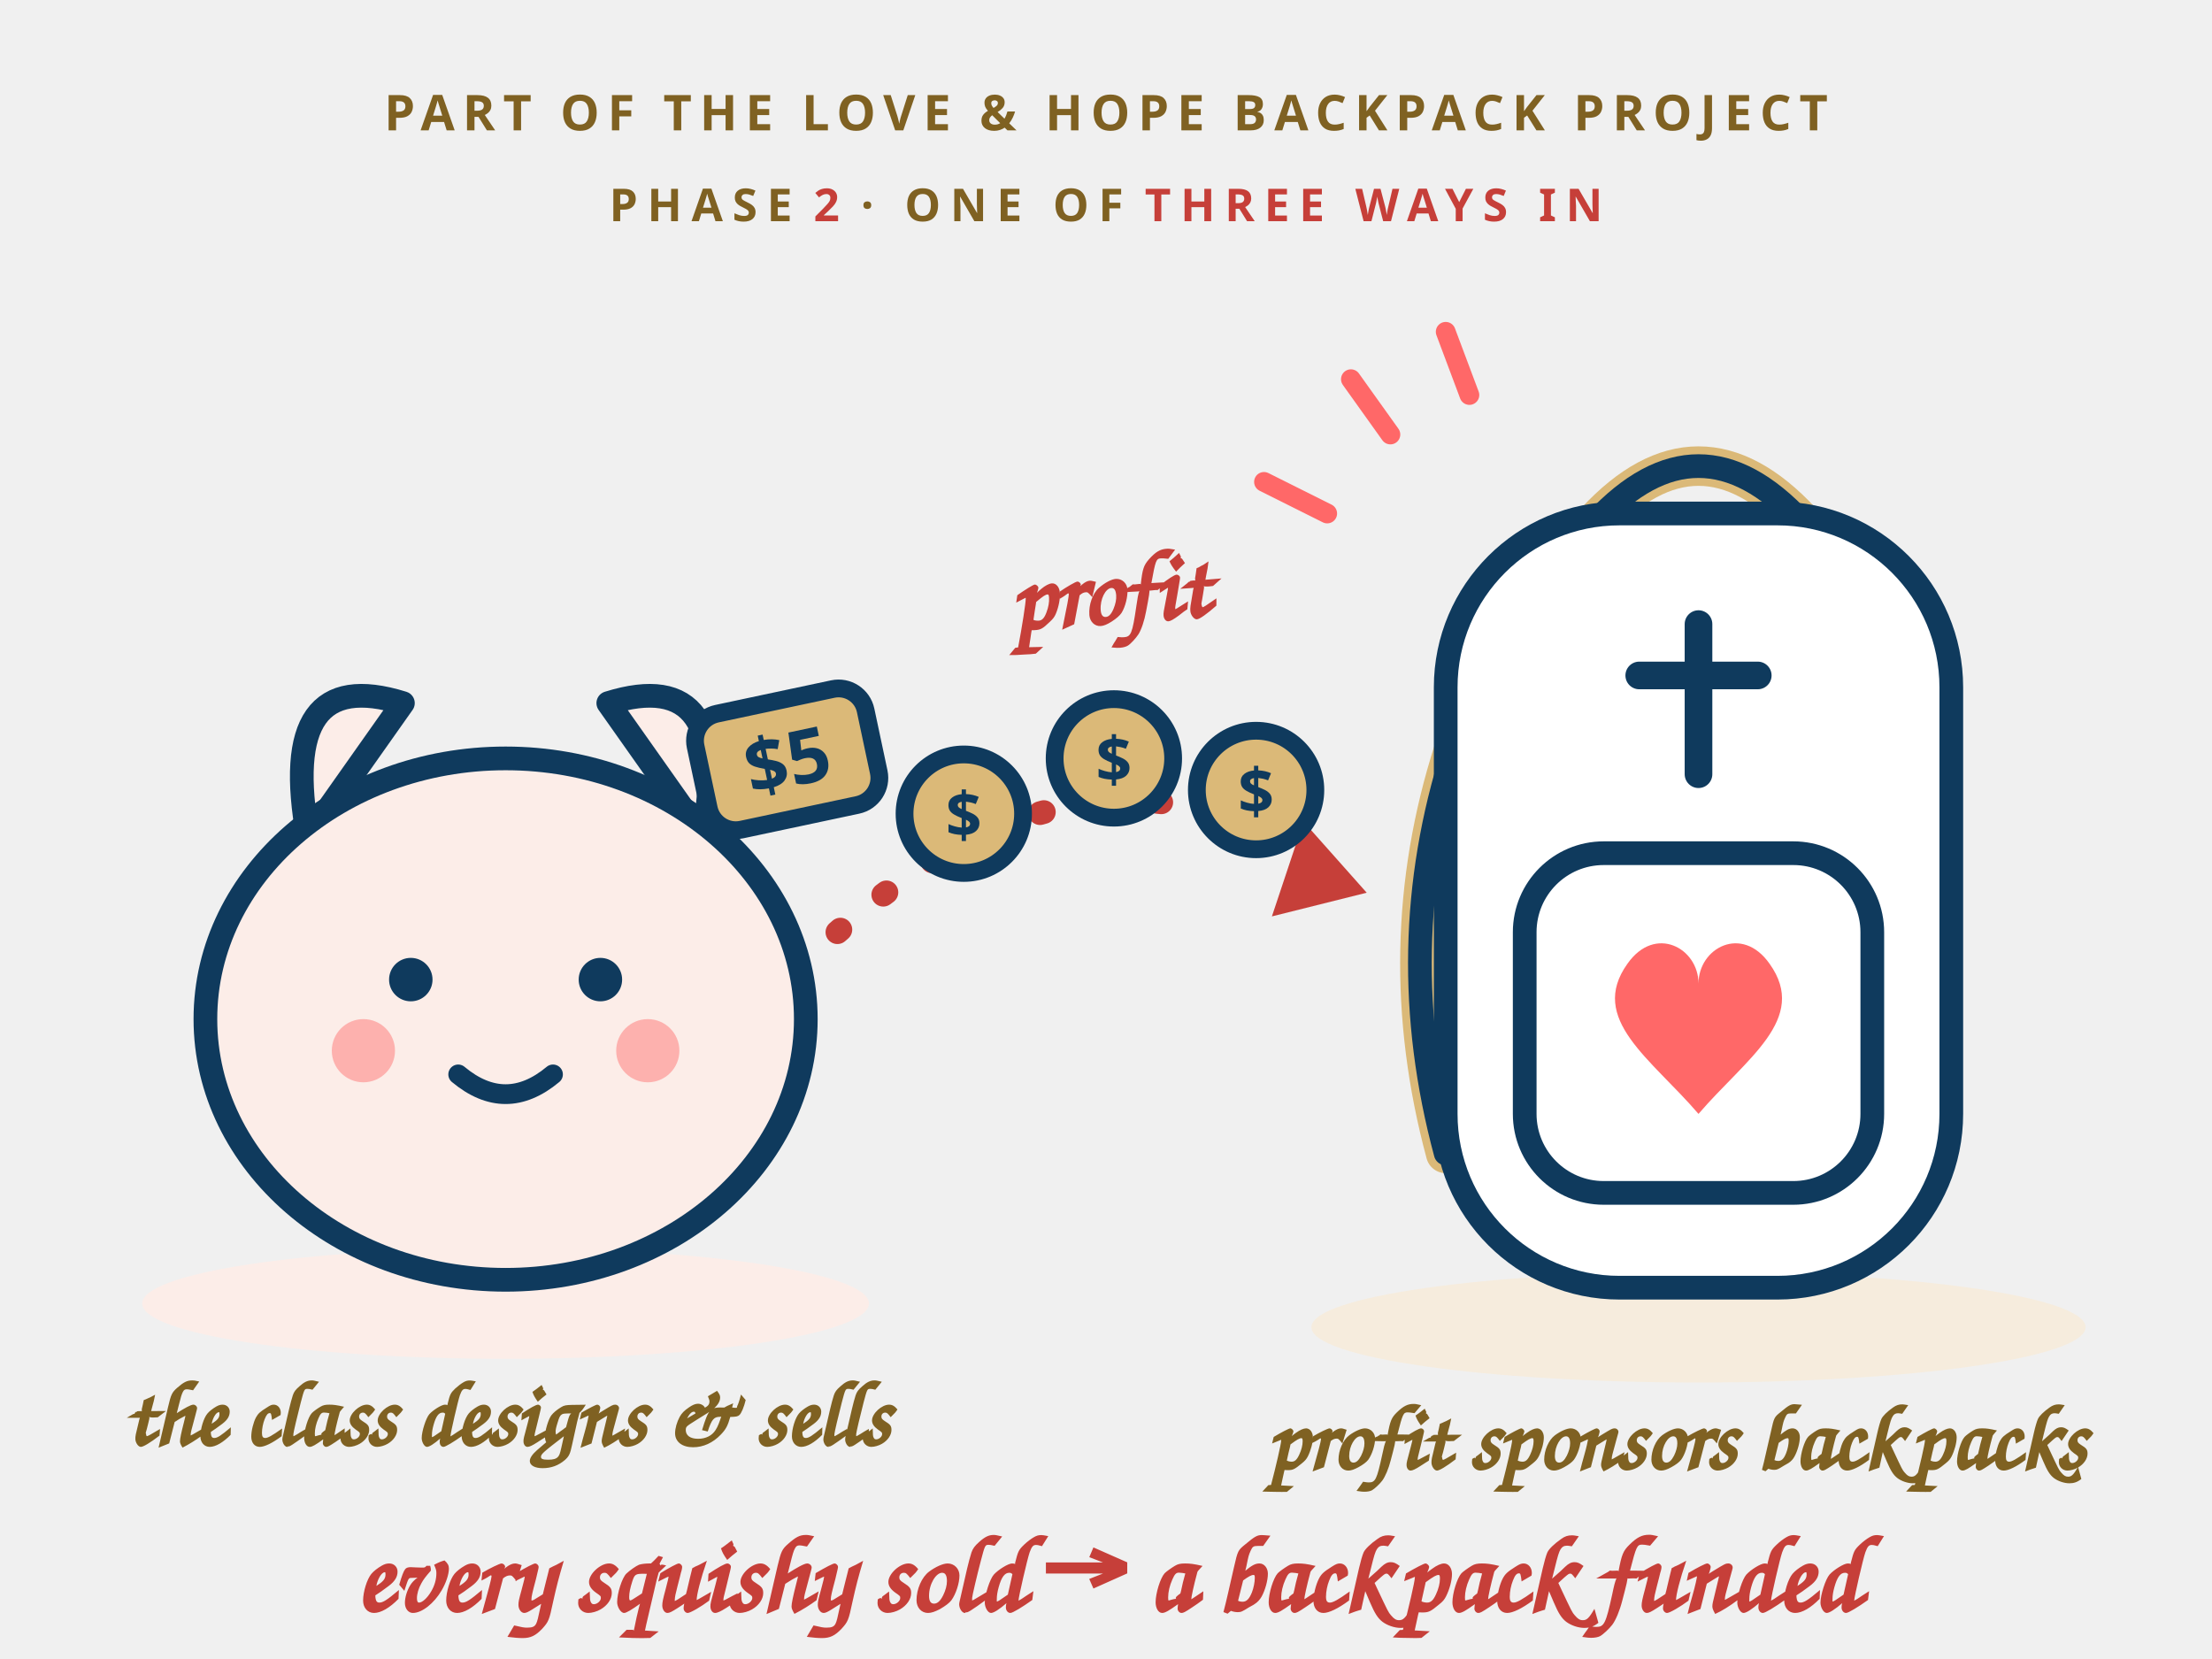
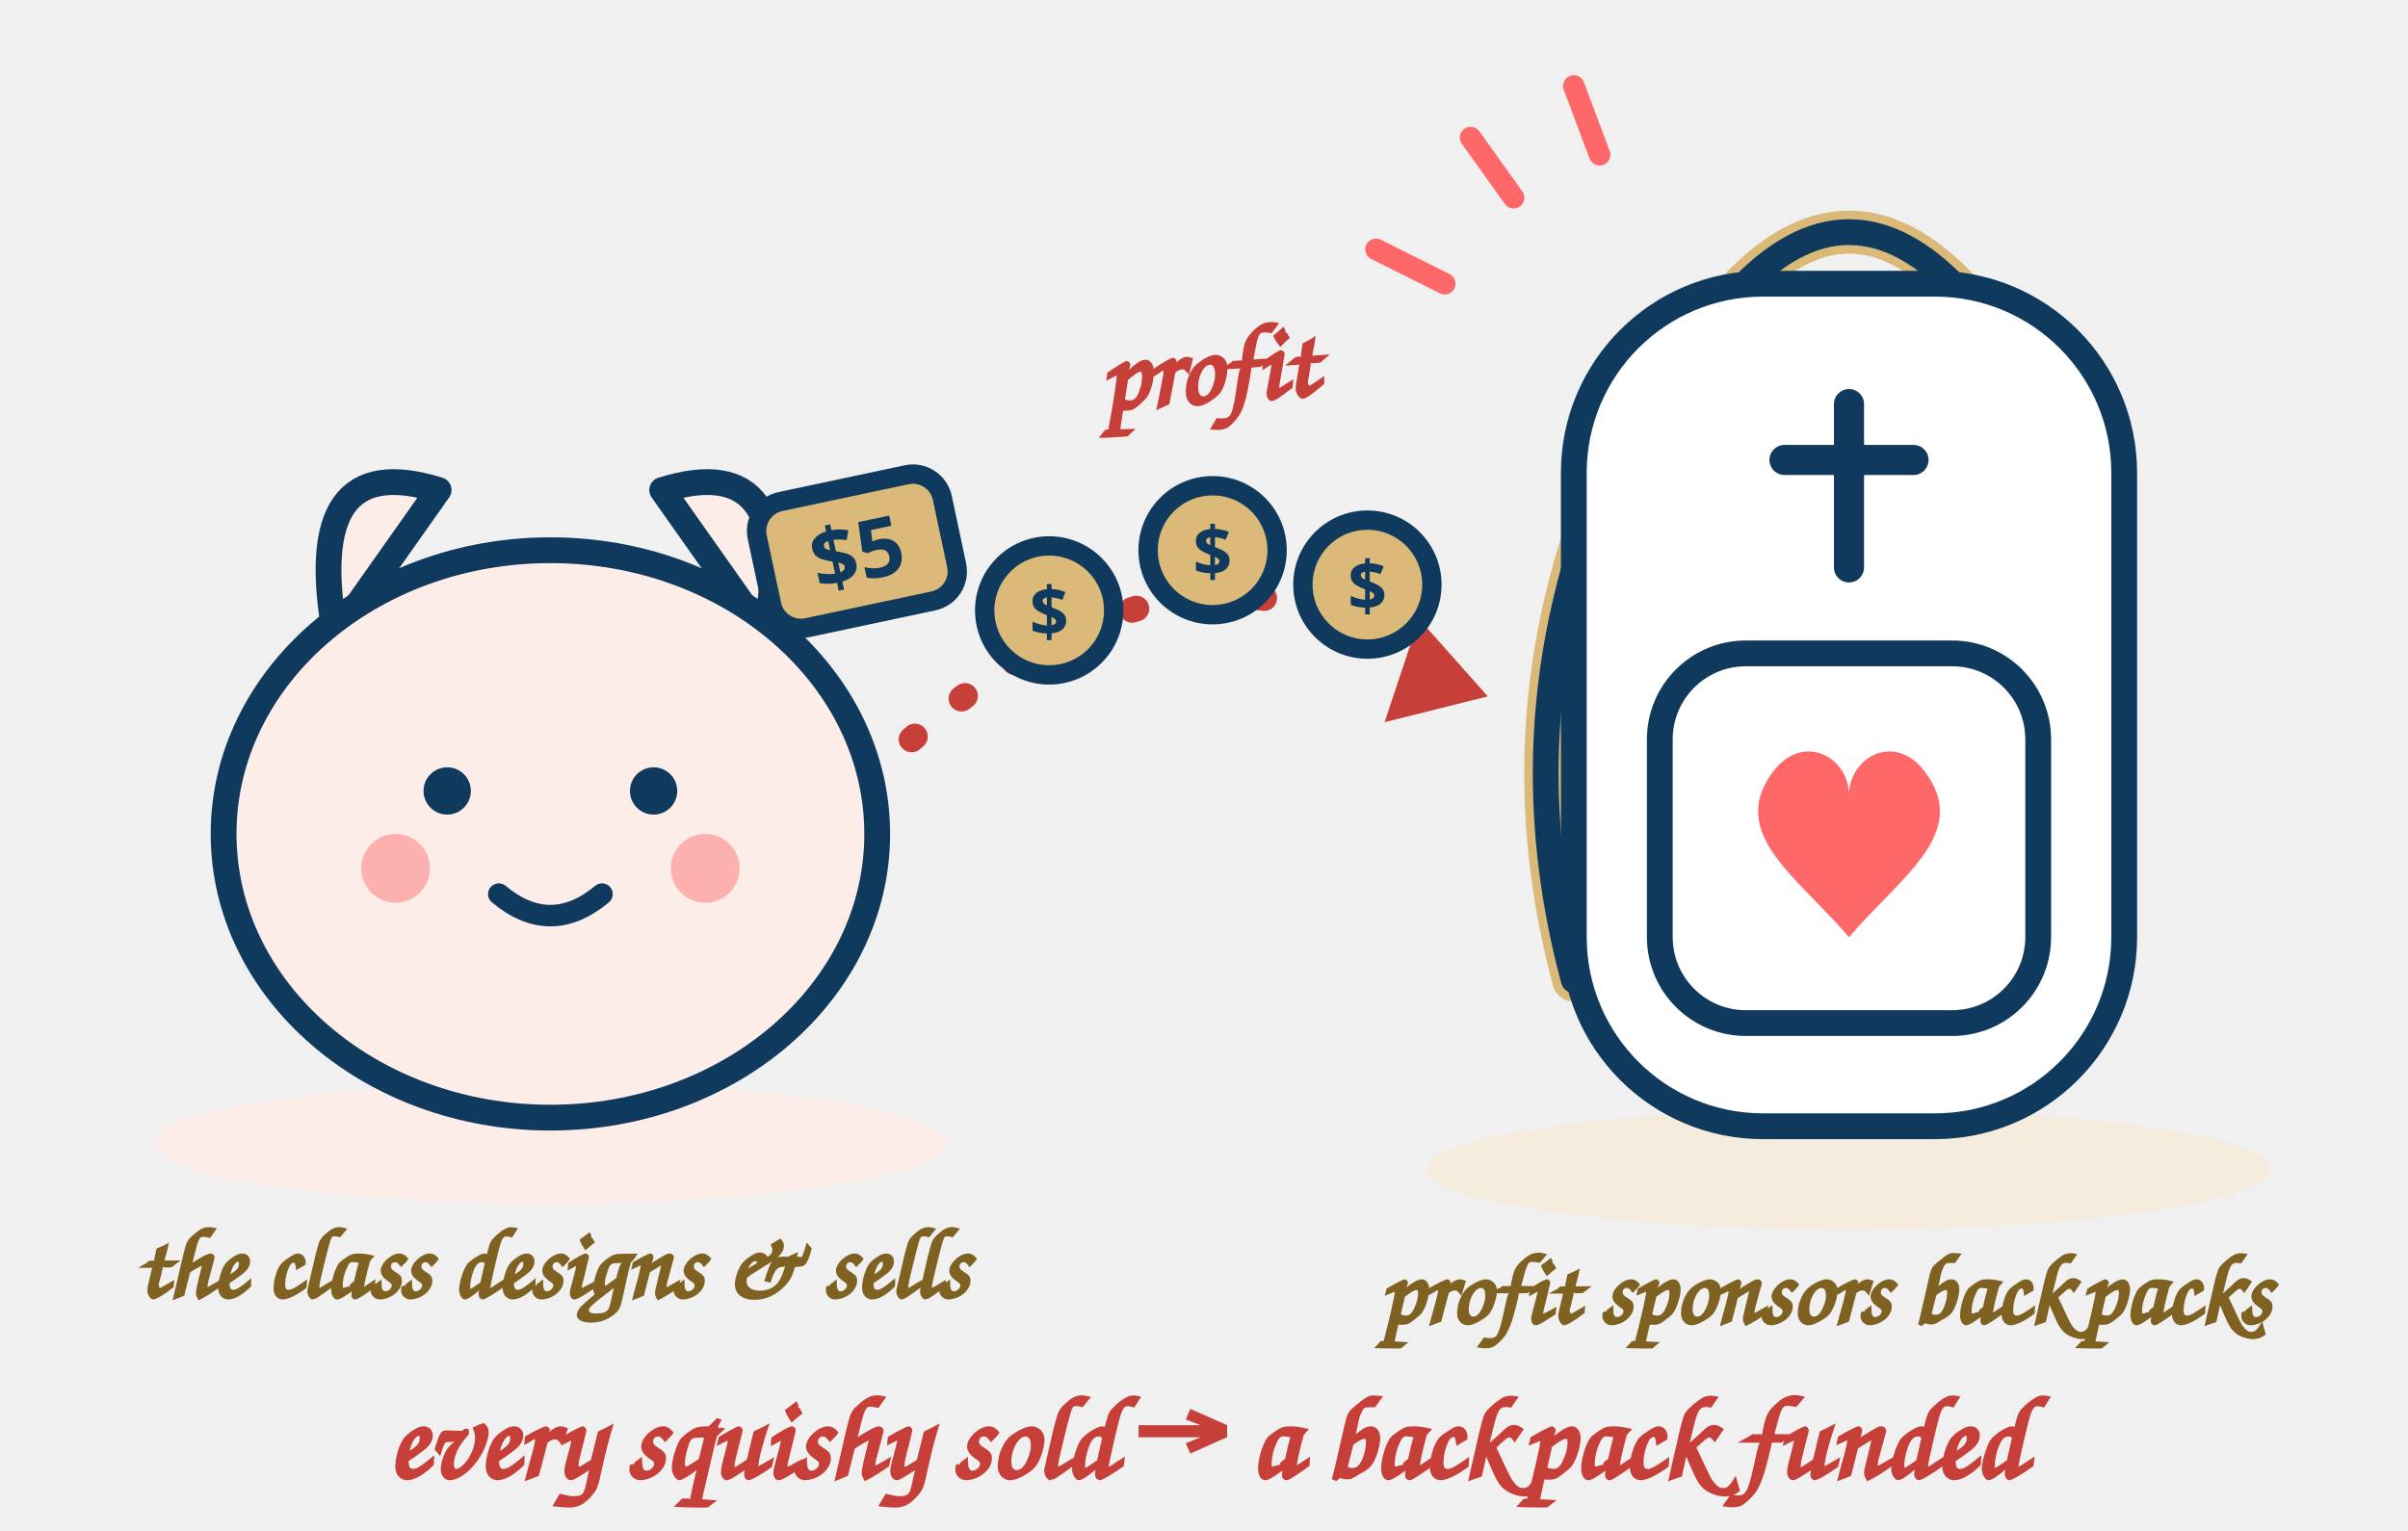
- <svg xmlns="http://www.w3.org/2000/svg" viewBox="0 0 560 420" role="img" aria-label="The class designs and sells squishies; the profit sponsors backpacks for children in Senegal." style="width:100%;height:auto;display:block;">
+ <svg xmlns="http://www.w3.org/2000/svg" viewBox="0 64 560 356" role="img" aria-label="The class designs and sells squishies; the profit sponsors backpacks for children in Senegal." style="width:100%;height:auto;display:block;">
  <g font-family="Instrument Sans,system-ui,sans-serif" font-weight="800" text-anchor="middle">
-     <text x="280" y="33" font-size="12.5" letter-spacing="2" fill="#7F6122">PART OF THE LOVE &amp; HOPE BACKPACK PROJECT</text>
-     <text x="280" y="56" font-size="11.5" letter-spacing="2.4" fill="#7F6122">PHASE <tspan fill="#C63F39">2</tspan> · ONE OF <tspan fill="#C63F39">THREE WAYS IN</tspan>
-     </text>
-   </g>
+           </g>
  <ellipse cx="128" cy="330" rx="92" ry="14" fill="#FCEDE8" />
  <ellipse cx="430" cy="336" rx="98" ry="14" fill="#F6ECDD" />
  <g stroke="#0F3A5D" stroke-width="6" stroke-linecap="round" stroke-linejoin="round">
    <path d="M78 212 Q70 168 102 178 Z" fill="#FCEDE8" />
    <path d="M178 212 Q186 168 154 178 Z" fill="#FCEDE8" />
    <ellipse cx="128" cy="258" rx="76" ry="66" fill="#FCEDE8" />
  </g>
  <circle cx="104" cy="248" r="5.5" fill="#0F3A5D" />
  <circle cx="152" cy="248" r="5.5" fill="#0F3A5D" />
  <path d="M116 272 Q128 282 140 272" stroke="#0F3A5D" stroke-width="5" fill="none" stroke-linecap="round" />
  <circle cx="92" cy="266" r="8" fill="#FF6868" opacity=".45" />
  <circle cx="164" cy="266" r="8" fill="#FF6868" opacity=".45" />
  <g transform="rotate(-12 196 196)">
    <rect x="178" y="178" width="44" height="30" rx="7" fill="#DBB978" stroke="#0F3A5D" stroke-width="4.5" />
    <text x="200" y="200" text-anchor="middle" font-family="Instrument Sans,system-ui,sans-serif" font-weight="700" font-size="19" fill="#0F3A5D">$5</text>
  </g>
  <text x="128" y="366" text-anchor="middle" font-family="Caveat,cursive" font-weight="700" font-size="23" fill="#7F6122">the class designs &amp; sells</text>
  <path d="M212 236 Q280 176 342 224" fill="none" stroke="#C63F39" stroke-width="6" stroke-linecap="round" stroke-dasharray="1 14" />
  <path d="M330 208 L346 226 L322 232 Z" fill="#C63F39" />
  <g stroke="#0F3A5D" stroke-width="4.5">
    <circle cx="244" cy="206" r="15" fill="#DBB978" />
    <circle cx="282" cy="192" r="15" fill="#DBB978" />
    <circle cx="318" cy="200" r="15" fill="#DBB978" />
  </g>
  <g font-family="Instrument Sans,system-ui,sans-serif" font-weight="700" font-size="16" fill="#0F3A5D" text-anchor="middle">
    <text x="244" y="212">$</text>
    <text x="282" y="198">$</text>
    <text x="318" y="206">$</text>
  </g>
  <text x="281" y="158" text-anchor="middle" font-family="Caveat,cursive" font-weight="700" font-size="25" fill="#C63F39" transform="rotate(-4 281 158)">profit</text>
  <g stroke="#0F3A5D" stroke-width="6" stroke-linecap="round" stroke-linejoin="round">
    <path d="M404 132 Q430 104 456 132" fill="none" stroke="#DBB978" stroke-width="10" />
    <path d="M404 132 Q430 104 456 132" fill="none" />
    <path d="M368 190 Q352 240 366 292" fill="none" stroke="#DBB978" stroke-width="10" />
    <path d="M368 190 Q352 240 366 292" fill="none" />
    <rect x="366" y="130" width="128" height="196" rx="44" fill="#FFFFFF" />
    <rect x="386" y="216" width="88" height="86" rx="20" fill="#FFFFFF" />
  </g>
  <g stroke="#0F3A5D" stroke-width="7" stroke-linecap="round">
    <line x1="430" y1="158" x2="430" y2="196" />
    <line x1="415" y1="171" x2="445" y2="171" />
  </g>
  <path d="M430 282 C418 268 402 258 412 244 C419 234 430 240 430 249 C430 240 441 234 448 244 C458 258 442 268 430 282 Z" fill="#FF6868" />
  <g stroke="#FF6868" stroke-width="5" stroke-linecap="round">
    <line x1="352" y1="110" x2="342" y2="96" />
    <line x1="372" y1="100" x2="366" y2="84" />
    <line x1="336" y1="130" x2="320" y2="122" />
  </g>
  <text x="424" y="372" text-anchor="middle" font-family="Caveat,cursive" font-weight="700" font-size="23" fill="#7F6122">profit sponsors backpacks</text>
  <text x="280" y="408" text-anchor="middle" font-family="Caveat,cursive" font-weight="700" font-size="27" fill="#C63F39">every squishy sold → a backpack funded</text>
</svg>
